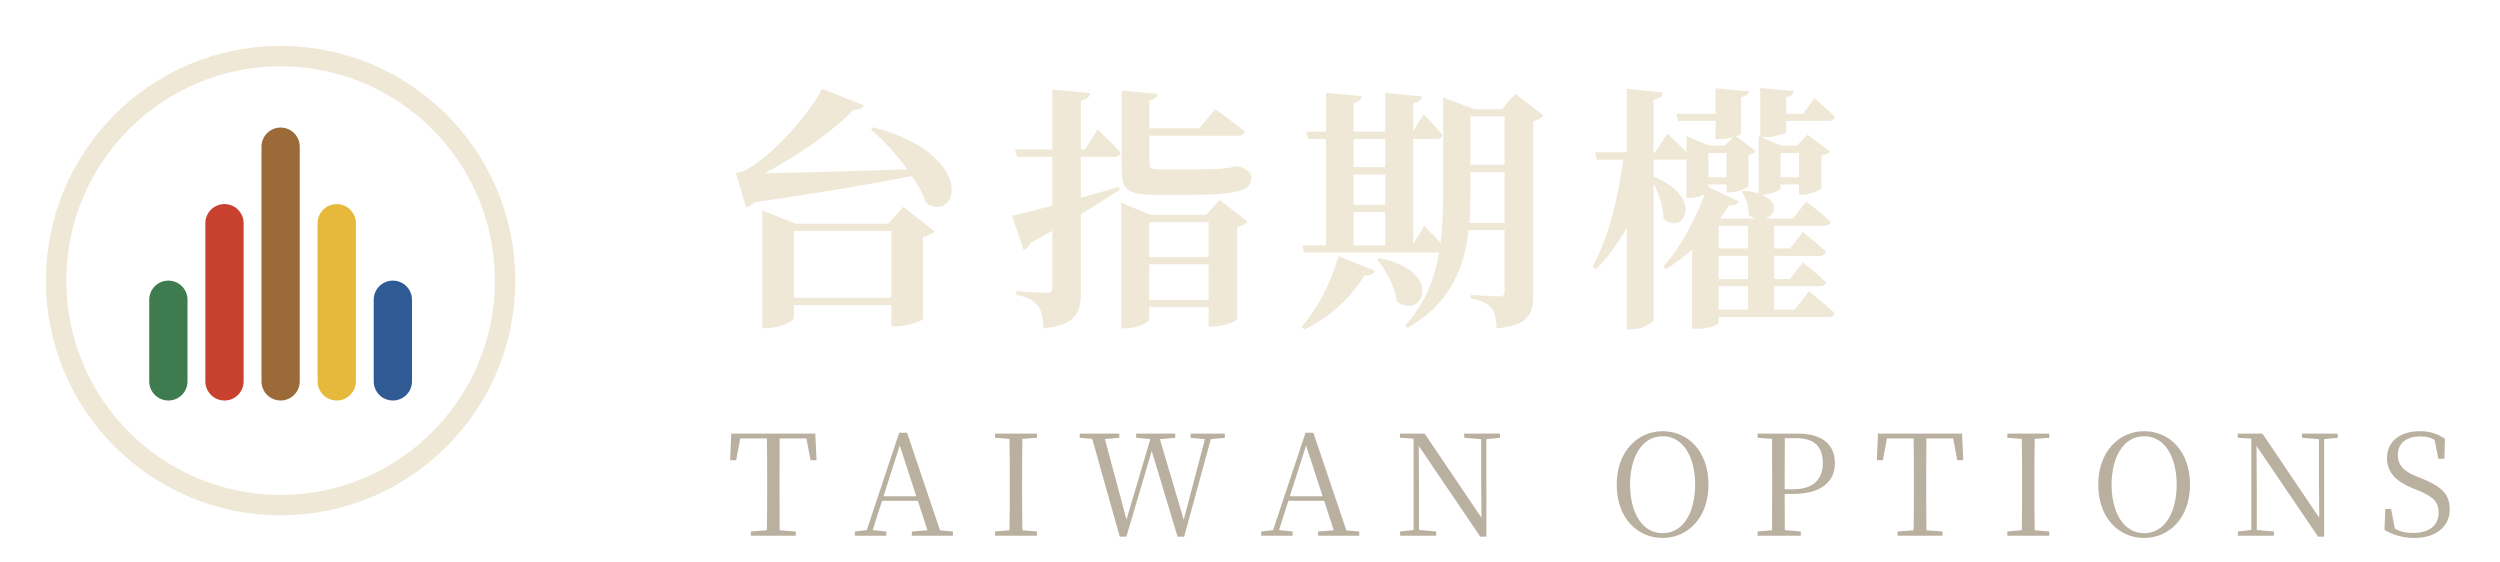
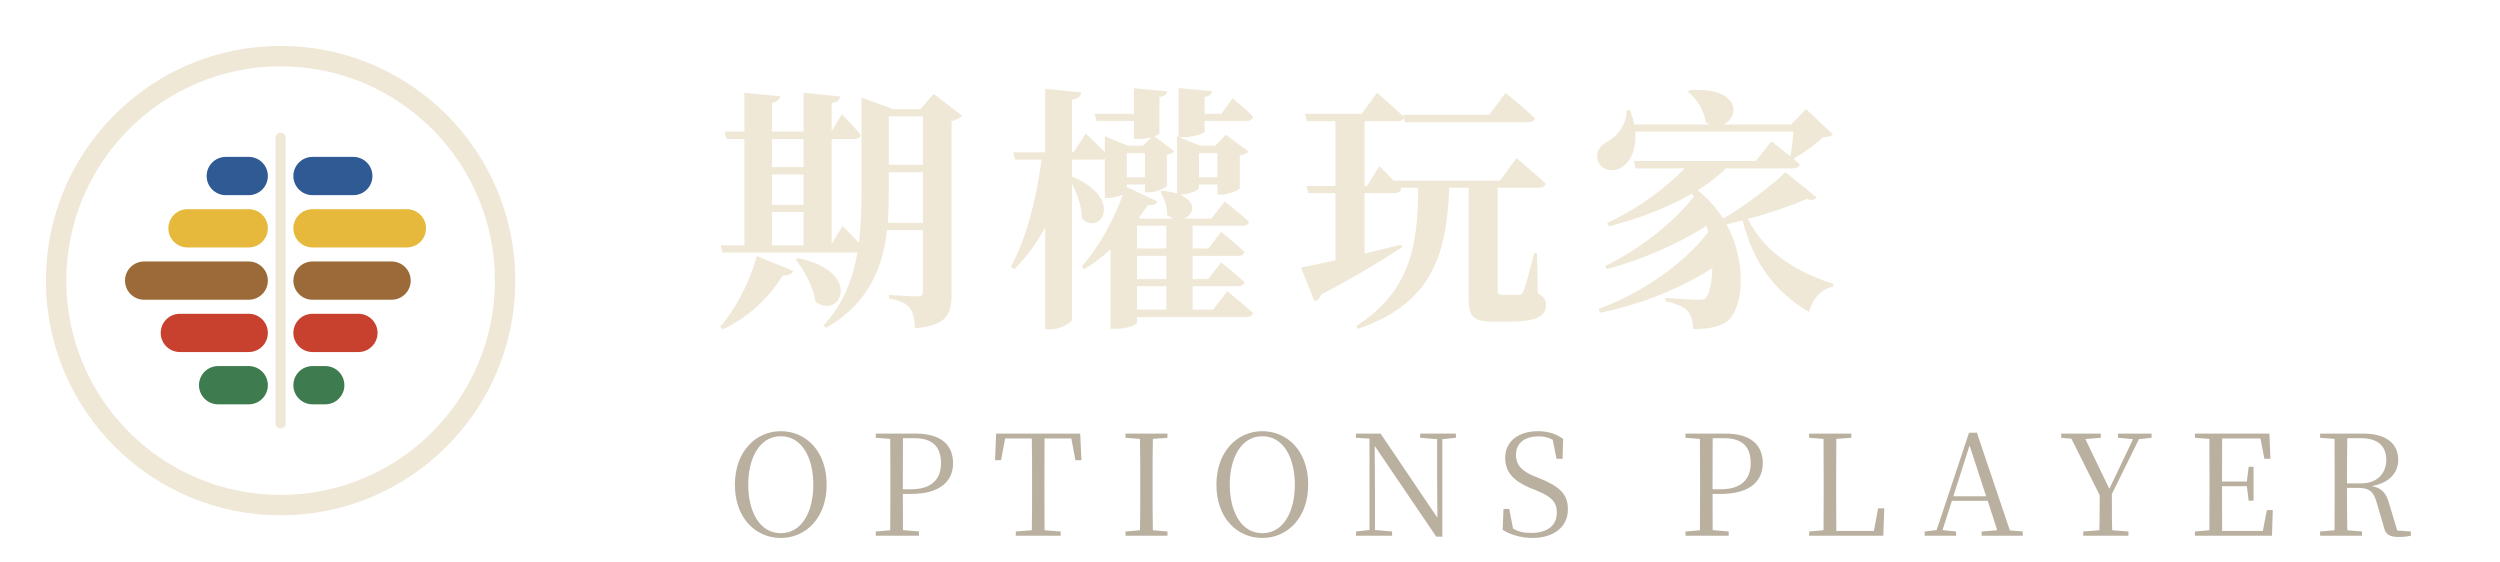
<svg xmlns="http://www.w3.org/2000/svg" viewBox="16 16 196 44" width="392" height="88">
  <svg x="18.0" y="18.0" width="40" height="40" viewBox="0 0 400 400">
    <circle cx="200" cy="200" r="176" fill="none" stroke="#EFE8D6" stroke-width="16" />
-     <rect x="97" y="200" width="30" height="94" rx="15" fill="#3E7B4F" />
-     <rect x="141" y="140" width="30" height="154" rx="15" fill="#C8402E" />
-     <rect x="185" y="80" width="30" height="214" rx="15" fill="#9C6A38" />
-     <rect x="229" y="140" width="30" height="154" rx="15" fill="#E6B93C" />
-     <rect x="273" y="200" width="30" height="94" rx="15" fill="#2F5A93" />
+     <line x1="200" y1="88" x2="200" y2="312" stroke="#EFE8D6" stroke-width="8" stroke-linecap="round" />
+     <rect x="142" y="103" width="48" height="30" rx="15" fill="#2F5A93" />
+     <rect x="210" y="103" width="62" height="30" rx="15" fill="#2F5A93" />
+     <rect x="112" y="144" width="78" height="30" rx="15" fill="#E6B93C" />
+     <rect x="210" y="144" width="104" height="30" rx="15" fill="#E6B93C" />
+     <rect x="78" y="185" width="112" height="30" rx="15" fill="#9C6A38" />
+     <rect x="210" y="185" width="92" height="30" rx="15" fill="#9C6A38" />
+     <rect x="106" y="226" width="84" height="30" rx="15" fill="#C8402E" />
+     <rect x="210" y="226" width="66" height="30" rx="15" fill="#C8402E" />
+     <rect x="136" y="267" width="54" height="30" rx="15" fill="#3E7B4F" />
+     <rect x="210" y="267" width="40" height="30" rx="15" fill="#3E7B4F" />
  </svg>
-   <path d="M84.46 25.98 84.28 26.14C85.24 26.98 86.28 28.1 87.14 29.28C82.78 29.42 78.6 29.54 75.94 29.58C78.48 28.26 81.4 26.22 82.92 24.6C83.36 24.64 83.62 24.46 83.72 24.26L80.46 22.96C79.5 24.86 76.54 28.24 74.52 29.3C74.24 29.46 73.7 29.56 73.7 29.56L74.5 32.28C74.72 32.22 74.92 32.08 75.12 31.86C80.32 31.12 84.58 30.38 87.5 29.8C87.98 30.52 88.38 31.24 88.62 31.94C91.18 33.5 92.56 28.08 84.46 25.98ZM85.88 39.34H78.24V34.1H85.88ZM78.24 40.92V39.92H85.88V41.58H86.28C87.1 41.58 88.32 41.14 88.36 41.02V34.58C88.84 34.48 89.12 34.28 89.26 34.12L86.82 32.22L85.64 33.54H78.38L75.76 32.5V41.72H76.12C77.14 41.72 78.24 41.18 78.24 40.92Z M106.74 23.36 103.94 23.1V29.34C103.94 30.92 104.48 31.28 106.68 31.28H109.24C113.2 31.28 114.1 30.88 114.1 29.96C114.1 29.54 113.86 29.32 113.16 29.06L113.06 29.04H112.88C112.66 29.1 112.4 29.16 112.2 29.18C112.04 29.2 111.76 29.22 111.52 29.24C111.16 29.26 110.3 29.28 109.46 29.28H107.02C106.22 29.28 106.12 29.18 106.12 28.84V26.64H113.04C113.34 26.64 113.54 26.54 113.6 26.32C112.72 25.58 111.28 24.58 111.28 24.56L110.02 26.06H106.12V23.86C106.52 23.8 106.72 23.62 106.74 23.36ZM106.1 41.02V40.08H110.76V41.6H111.12C111.86 41.6 112.98 41.18 113.0 41.02V33.78C113.42 33.7 113.68 33.54 113.82 33.38L111.62 31.68L110.56 32.84H106.2L103.9 31.9V41.74H104.22C105.16 41.74 106.1 41.26 106.1 41.02ZM110.76 33.42V36.16H106.1V33.42ZM110.76 39.52H106.1V36.72H110.76ZM102.06 26.16 101.04 27.72H100.74V23.86C101.22 23.8 101.42 23.6 101.48 23.3L98.5 23.02V27.72H95.58L95.74 28.3H98.5V32.12C97.12 32.5 95.98 32.78 95.34 32.92L96.26 35.6C96.48 35.52 96.68 35.3 96.78 35.04L98.5 34.1V38.6C98.5 38.84 98.38 38.96 98.08 38.96C97.64 38.96 95.68 38.82 95.68 38.82V39.12C96.62 39.3 97.06 39.56 97.36 39.96C97.66 40.34 97.76 40.92 97.82 41.74C100.4 41.46 100.74 40.5 100.74 38.84V32.8C102.0 32.04 103.0 31.4 103.78 30.88L103.7 30.66L100.74 31.5V28.3H103.34C103.62 28.3 103.8 28.2 103.86 27.98C103.22 27.24 102.06 26.16 102.06 26.16Z M120.94 36.08C120.32 38.28 119.18 40.36 118.04 41.62L118.28 41.82C120.08 40.96 121.76 39.56 122.98 37.58C123.44 37.62 123.7 37.48 123.8 37.24ZM124.16 36.24 123.98 36.36C124.66 37.2 125.38 38.5 125.52 39.64C127.46 41.14 129.36 37.32 124.16 36.24ZM129.14 24.56V31.14C129.14 32.46 129.1 33.78 128.94 35.04C128.36 34.4 127.66 33.74 127.66 33.72L126.8 35.12V26.9H128.58C128.86 26.9 129.04 26.8 129.08 26.58C128.58 25.92 127.6 24.96 127.6 24.96L126.8 26.28V24.08C127.3 24.0 127.44 23.82 127.48 23.56L124.6 23.28V26.32H122.12V24.06C122.58 23.98 122.72 23.8 122.76 23.54L119.96 23.28V26.32H118.4L118.56 26.9H119.96V35.24H118.1L118.24 35.8H128.82C128.46 37.9 127.72 39.84 126.16 41.52L126.38 41.7C129.76 39.74 130.82 36.9 131.14 34.04H133.96V38.82C133.96 39.1 133.88 39.24 133.54 39.24C133.16 39.24 131.3 39.12 131.3 39.12V39.4C132.22 39.56 132.62 39.8 132.92 40.14C133.18 40.46 133.3 41.02 133.34 41.74C135.86 41.5 136.2 40.64 136.2 39.08V25.5C136.6 25.4 136.88 25.24 137.02 25.06L134.8 23.36L133.76 24.56H131.62L129.14 23.64ZM122.12 26.9H124.6V29.1H122.12ZM122.12 35.24V32.62H124.6V35.24ZM122.12 29.68H124.6V32.06H122.12ZM133.96 25.12V28.92H131.28V25.12ZM133.96 29.5V33.48H131.2C131.26 32.68 131.28 31.9 131.28 31.12V29.5Z M146.72 26.48 145.76 27.94H145.64V23.82C146.16 23.74 146.32 23.54 146.36 23.24L143.54 22.96V27.94H141.04L141.2 28.52H143.26C142.86 31.5 142.12 34.6 140.86 36.9L141.12 37.12C142.08 36.14 142.88 35.04 143.54 33.84V41.82H143.96C144.74 41.82 145.64 41.3 145.64 41.06V30.38C146.06 31.2 146.42 32.24 146.42 33.14C147.9 34.54 149.76 31.54 145.64 29.84V28.52H147.92C148.04 28.52 148.14 28.5 148.22 28.46V31.52H148.46C148.9 31.52 149.36 31.38 149.64 31.24C149.0 33.04 147.8 35.34 146.42 36.88L146.6 37.1C147.34 36.66 148.02 36.14 148.66 35.56V41.78H149.04C150.1 41.78 150.74 41.42 150.74 41.3V40.86H159.3C159.6 40.86 159.78 40.76 159.84 40.54C159.08 39.84 157.82 38.84 157.82 38.84L156.7 40.28H155.1V38.44H158.64C158.92 38.44 159.12 38.34 159.16 38.12C158.48 37.46 157.34 36.58 157.34 36.58L156.32 37.88H155.1V36.06H158.66C158.92 36.06 159.12 35.96 159.16 35.74C158.48 35.08 157.34 34.18 157.34 34.18L156.34 35.48H155.1V33.7H158.98C159.26 33.7 159.48 33.6 159.52 33.38C158.8 32.72 157.62 31.8 157.62 31.8L156.56 33.14H154.42C155.18 32.86 155.5 31.84 154.1 31.26H154.12C154.84 31.26 155.6 30.9 155.6 30.74V30.46H157.04V31.26H157.34C157.92 31.26 158.8 30.88 158.8 30.74V28.2C159.12 28.14 159.38 28.0 159.48 27.88L157.7 26.56L156.88 27.42H155.68L154.04 26.76H154.38C155.12 26.76 156.04 26.46 156.04 26.32V25.48H159.34C159.62 25.48 159.8 25.38 159.86 25.16C159.26 24.54 158.24 23.7 158.24 23.7L157.36 24.92H156.04V23.6C156.46 23.54 156.6 23.38 156.62 23.14L154.0 22.9V26.74L153.88 26.7V31.18C153.58 31.08 153.2 31.0 152.74 30.94L152.56 31.04C152.86 31.46 153.12 32.18 153.1 32.84C153.26 32.98 153.44 33.08 153.6 33.14H151.0L150.88 33.1C151.14 32.74 151.38 32.4 151.58 32.08C152.06 32.12 152.24 32.0 152.34 31.8L149.94 30.66V30.46H151.36V31.08H151.66C152.22 31.08 153.08 30.72 153.08 30.56V28.14C153.36 28.1 153.58 27.96 153.66 27.86L152.1 26.68C152.34 26.6 152.5 26.52 152.5 26.46V23.6C152.92 23.54 153.08 23.38 153.12 23.16L150.5 22.92V24.92H147.4L147.58 25.48H150.5V26.9H150.88C151.22 26.9 151.58 26.84 151.88 26.76L151.2 27.42H150.02L148.22 26.68V27.94C147.6 27.28 146.72 26.48 146.72 26.48ZM157.04 28.0V29.9H155.6V28.0ZM151.36 28.0V29.9H149.94V28.0ZM150.74 40.28V38.44H153.04V40.28ZM150.74 37.88V36.06H153.04V37.88ZM150.74 35.48V33.7H153.04V35.48Z" fill="#EFE8D6" />
-   <path d="M73.242 52.082H73.715L74.034 50.377H76.124C76.146 51.477 76.146 52.588 76.146 53.699V54.293C76.146 55.404 76.146 56.493 76.124 57.571L74.87 57.67V58.0H78.39V57.67L77.125 57.571C77.114 56.482 77.114 55.393 77.114 54.293V53.699C77.114 52.577 77.114 51.466 77.125 50.377H79.226L79.545 52.082H80.018L79.919 49.992H73.33Z M86.541 50.927 87.839 54.909H85.265ZM87.487 58.0H90.71V57.67L89.698 57.582L87.113 49.926H86.497L83.956 57.56L83.021 57.67V58.0H85.485V57.67L84.418 57.56L85.155 55.261H87.96L88.708 57.571L87.487 57.67Z M94.01 50.322 95.143 50.41C95.165 51.499 95.165 52.599 95.165 53.699V54.293C95.165 55.404 95.165 56.493 95.143 57.571L94.01 57.67V58.0H97.299V57.67L96.155 57.571C96.133 56.493 96.133 55.393 96.133 54.293V53.699C96.133 52.588 96.133 51.488 96.155 50.41L97.299 50.322V49.992H94.01Z M109.344 50.322 110.466 50.432 108.805 56.746 106.935 50.432 108.145 50.322V49.992H105.076V50.322L106.187 50.421L104.317 56.735L102.623 50.421L103.756 50.322V49.992H100.654V50.322L101.633 50.41L103.789 58.077H104.306L106.297 51.356L108.321 58.077H108.838L110.928 50.432L112.028 50.322V49.992H109.344Z M118.397 50.927 119.695 54.909H117.121ZM119.343 58.0H122.566V57.67L121.554 57.582L118.969 49.926H118.353L115.812 57.56L114.877 57.67V58.0H117.341V57.67L116.274 57.56L117.011 55.261H119.816L120.564 57.571L119.343 57.67Z M132.059 58.077H132.532V50.432L133.599 50.322V49.992H130.794V50.322L132.125 50.432V53.655L132.147 56.592L127.692 49.992H125.756V50.322L126.823 50.388V57.549L125.767 57.67V58.0H128.594V57.67L127.252 57.549V54.491L127.23 50.96Z  M146.348 58.176C148.306 58.176 149.945 56.614 149.945 53.996C149.945 51.345 148.306 49.805 146.348 49.805C144.401 49.805 142.751 51.389 142.751 53.996C142.751 56.647 144.401 58.176 146.348 58.176ZM146.348 57.802C144.676 57.802 143.796 56.075 143.796 53.996C143.796 51.928 144.676 50.201 146.348 50.201C148.031 50.201 148.9 51.928 148.9 53.996C148.9 56.075 148.031 57.802 146.348 57.802Z M153.795 50.322 154.928 50.41C154.939 51.499 154.939 52.599 154.939 53.699V54.293C154.939 55.404 154.939 56.493 154.928 57.571L153.795 57.67V58.0H157.183V57.67L155.929 57.56L155.918 54.722H156.578C158.888 54.722 159.856 53.677 159.856 52.324C159.856 50.883 158.921 49.992 156.908 49.992H153.795ZM155.918 54.359V53.699C155.918 52.566 155.918 51.455 155.929 50.355H156.831C158.261 50.355 158.91 51.037 158.91 52.313C158.91 53.523 158.228 54.359 156.556 54.359Z M163.145 52.082H163.618L163.937 50.377H166.027C166.049 51.477 166.049 52.588 166.049 53.699V54.293C166.049 55.404 166.049 56.493 166.027 57.571L164.773 57.67V58.0H168.293V57.67L167.028 57.571C167.017 56.482 167.017 55.393 167.017 54.293V53.699C167.017 52.577 167.017 51.466 167.028 50.377H169.129L169.448 52.082H169.921L169.822 49.992H163.233Z M173.375 50.322 174.508 50.41C174.53 51.499 174.53 52.599 174.53 53.699V54.293C174.53 55.404 174.53 56.493 174.508 57.571L173.375 57.67V58.0H176.664V57.67L175.52 57.571C175.498 56.493 175.498 55.393 175.498 54.293V53.699C175.498 52.588 175.498 51.488 175.52 50.41L176.664 50.322V49.992H173.375Z M184.1 58.176C186.058 58.176 187.697 56.614 187.697 53.996C187.697 51.345 186.058 49.805 184.1 49.805C182.153 49.805 180.503 51.389 180.503 53.996C180.503 56.647 182.153 58.176 184.1 58.176ZM184.1 57.802C182.428 57.802 181.548 56.075 181.548 53.996C181.548 51.928 182.428 50.201 184.1 50.201C185.783 50.201 186.652 51.928 186.652 53.996C186.652 56.075 185.783 57.802 184.1 57.802Z M197.74 58.077H198.213V50.432L199.28 50.322V49.992H196.475V50.322L197.806 50.432V53.655L197.828 56.592L193.373 49.992H191.437V50.322L192.504 50.388V57.549L191.448 57.67V58.0H194.275V57.67L192.933 57.549V54.491L192.911 50.96Z M205.264 58.176C206.947 58.176 208.058 57.318 208.058 55.943C208.058 54.821 207.541 54.205 205.869 53.512L205.374 53.314C204.505 52.951 203.988 52.489 203.988 51.664C203.988 50.696 204.725 50.212 205.759 50.212C206.199 50.212 206.529 50.289 206.87 50.487L207.167 51.972H207.64L207.684 50.41C207.145 50.025 206.54 49.805 205.704 49.805C204.285 49.805 203.141 50.52 203.141 51.906C203.141 53.028 203.823 53.721 205.132 54.271L205.605 54.458C206.804 54.953 207.189 55.382 207.189 56.185C207.189 57.241 206.397 57.78 205.198 57.78C204.626 57.78 204.219 57.703 203.757 57.439L203.46 55.899H203.009L202.943 57.538C203.482 57.89 204.351 58.176 205.264 58.176Z" fill="#B9B0A0" />
+   <path d="M75.34 36.08C74.72 38.28 73.58 40.36 72.44 41.62L72.68 41.82C74.48 40.96 76.16 39.56 77.38 37.58C77.84 37.62 78.1 37.48 78.2 37.24ZM78.56 36.24 78.38 36.36C79.06 37.2 79.78 38.5 79.92 39.64C81.86 41.14 83.76 37.32 78.56 36.24ZM83.54 24.56V31.14C83.54 32.46 83.5 33.78 83.34 35.04C82.76 34.4 82.06 33.74 82.06 33.72L81.2 35.12V26.9H82.98C83.26 26.9 83.44 26.8 83.48 26.58C82.98 25.92 82.0 24.96 82.0 24.96L81.2 26.28V24.08C81.7 24.0 81.84 23.82 81.88 23.56L79.0 23.28V26.32H76.52V24.06C76.98 23.98 77.12 23.8 77.16 23.54L74.36 23.28V26.32H72.8L72.96 26.9H74.36V35.24H72.5L72.64 35.8H83.22C82.86 37.9 82.12 39.84 80.56 41.52L80.78 41.7C84.16 39.74 85.22 36.9 85.54 34.04H88.36V38.82C88.36 39.1 88.28 39.24 87.94 39.24C87.56 39.24 85.7 39.12 85.7 39.12V39.4C86.62 39.56 87.02 39.8 87.32 40.14C87.58 40.46 87.7 41.02 87.74 41.74C90.26 41.5 90.6 40.64 90.6 39.08V25.5C91.0 25.4 91.28 25.24 91.42 25.06L89.2 23.36L88.16 24.56H86.02L83.54 23.64ZM76.52 26.9H79.0V29.1H76.52ZM76.52 35.24V32.62H79.0V35.24ZM76.52 29.68H79.0V32.06H76.52ZM88.36 25.12V28.92H85.68V25.12ZM88.36 29.5V33.48H85.6C85.66 32.68 85.68 31.9 85.68 31.12V29.5Z M101.12 26.48 100.16 27.94H100.04V23.82C100.56 23.74 100.72 23.54 100.76 23.24L97.94 22.96V27.94H95.44L95.6 28.52H97.66C97.26 31.5 96.52 34.6 95.26 36.9L95.52 37.12C96.48 36.14 97.28 35.04 97.94 33.84V41.82H98.36C99.14 41.82 100.04 41.3 100.04 41.06V30.38C100.46 31.2 100.82 32.24 100.82 33.14C102.3 34.54 104.16 31.54 100.04 29.84V28.52H102.32C102.44 28.52 102.54 28.5 102.62 28.46V31.52H102.86C103.3 31.52 103.76 31.38 104.04 31.24C103.4 33.04 102.2 35.34 100.82 36.88L101.0 37.1C101.74 36.66 102.42 36.14 103.06 35.56V41.78H103.44C104.5 41.78 105.14 41.42 105.14 41.3V40.86H113.7C114.0 40.86 114.18 40.76 114.24 40.54C113.48 39.84 112.22 38.84 112.22 38.84L111.1 40.28H109.5V38.44H113.04C113.32 38.44 113.52 38.34 113.56 38.12C112.88 37.46 111.74 36.58 111.74 36.58L110.72 37.88H109.5V36.06H113.06C113.32 36.06 113.52 35.96 113.56 35.74C112.88 35.08 111.74 34.18 111.74 34.18L110.74 35.48H109.5V33.7H113.38C113.66 33.7 113.88 33.6 113.92 33.38C113.2 32.72 112.02 31.8 112.02 31.8L110.96 33.14H108.82C109.58 32.86 109.9 31.84 108.5 31.26H108.52C109.24 31.26 110.0 30.9 110.0 30.74V30.46H111.44V31.26H111.74C112.32 31.26 113.2 30.88 113.2 30.74V28.2C113.52 28.14 113.78 28.0 113.88 27.88L112.1 26.56L111.28 27.42H110.08L108.44 26.76H108.78C109.52 26.76 110.44 26.46 110.44 26.32V25.48H113.74C114.02 25.48 114.2 25.38 114.26 25.16C113.66 24.54 112.64 23.7 112.64 23.7L111.76 24.92H110.44V23.6C110.86 23.54 111.0 23.38 111.02 23.14L108.4 22.9V26.74L108.28 26.7V31.18C107.98 31.08 107.6 31.0 107.14 30.94L106.96 31.04C107.26 31.46 107.52 32.18 107.5 32.84C107.66 32.98 107.84 33.08 108.0 33.14H105.4L105.28 33.1C105.54 32.74 105.78 32.4 105.98 32.08C106.46 32.12 106.64 32.0 106.74 31.8L104.34 30.66V30.46H105.76V31.08H106.06C106.62 31.08 107.48 30.72 107.48 30.56V28.14C107.76 28.1 107.98 27.96 108.06 27.86L106.5 26.68C106.74 26.6 106.9 26.52 106.9 26.46V23.6C107.32 23.54 107.48 23.38 107.52 23.16L104.9 22.92V24.92H101.8L101.98 25.48H104.9V26.9H105.28C105.62 26.9 105.98 26.84 106.28 26.76L105.6 27.42H104.42L102.62 26.68V27.94C102.0 27.28 101.12 26.48 101.12 26.48ZM111.44 28.0V29.9H110.0V28.0ZM105.76 28.0V29.9H104.34V28.0ZM105.14 40.28V38.44H107.44V40.28ZM105.14 37.88V36.06H107.44V37.88ZM105.14 35.48V33.7H107.44V35.48Z M118.0 36.98 119.06 39.62C119.3 39.56 119.5 39.34 119.6 39.08C122.54 37.54 124.58 36.26 125.92 35.38L125.86 35.18L122.98 35.88V31.14H125.34C125.6 31.14 125.8 31.04 125.86 30.82L125.78 30.72H127.18C127.18 35.32 126.52 38.86 122.34 41.56L122.46 41.78C128.26 39.8 129.42 36.0 129.62 30.72H131.14V39.32C131.14 40.74 131.42 41.22 133.06 41.22H134.22C136.48 41.22 137.2 40.78 137.2 39.94C137.2 39.54 137.1 39.28 136.56 39.0L136.5 35.84H136.28C135.94 37.12 135.62 38.48 135.42 38.86C135.32 39.06 135.24 39.12 135.08 39.12C134.96 39.12 134.74 39.12 134.46 39.12H133.8C133.46 39.12 133.4 39.02 133.42 38.76V30.72H136.62C136.92 30.72 137.12 30.62 137.18 30.4C136.34 29.6 134.9 28.4 134.9 28.4L133.6 30.16H125.26L124.14 29.02L123.18 30.58H122.98V25.5H125.56C125.82 25.5 126.0 25.42 126.06 25.24L126.14 25.58H135.78C136.06 25.58 136.28 25.48 136.34 25.26C135.48 24.46 134.04 23.28 134.04 23.28L132.76 25.0H126.0L126.02 25.12C125.24 24.36 123.96 23.28 123.96 23.28L122.76 24.92H118.3L118.46 25.5H120.7V30.58H118.42L118.58 31.14H120.7V36.4C119.52 36.66 118.58 36.88 118.0 36.98Z M154.88 27.08 153.66 28.62H144.08L144.24 29.2H148.08C146.6 30.74 144.38 32.4 142.0 33.48L142.16 33.74C144.5 33.14 146.78 32.26 148.66 31.18L148.8 31.42C147.26 33.4 144.44 35.64 141.86 36.84L141.98 37.1C144.74 36.36 147.74 35.04 149.78 33.7L149.92 34.2C148.04 36.68 144.64 39.02 141.32 40.22L141.46 40.52C144.64 39.88 147.88 38.56 150.24 37.02C150.22 38.04 150.06 38.88 149.78 39.3C149.68 39.48 149.48 39.5 149.2 39.5C148.72 39.5 147.4 39.42 146.56 39.36L146.58 39.6C147.36 39.8 148.02 40.06 148.26 40.32C148.56 40.66 148.72 41.12 148.74 41.8C150.16 41.8 151.16 41.56 151.68 40.92C152.72 39.64 152.88 36.4 151.36 33.58L152.62 33.28C153.52 36.8 155.26 38.92 157.82 40.46C158.14 39.36 158.8 38.66 159.72 38.48L159.74 38.26C157.0 37.38 154.34 35.86 153.04 33.16C154.78 32.7 156.46 32.12 157.64 31.6C158.1 31.74 158.28 31.66 158.42 31.48L155.98 29.5C154.92 30.52 152.92 32.06 151.1 33.14C150.58 32.34 149.92 31.56 149.1 30.92C149.94 30.38 150.7 29.82 151.32 29.2H156.56C156.84 29.2 157.06 29.1 157.1 28.88L156.6 28.44C157.38 28.02 158.36 27.3 158.92 26.76C159.34 26.74 159.54 26.7 159.7 26.54L157.6 24.56L156.42 25.76H151.1C152.38 25.24 152.52 22.82 148.48 23.06L148.32 23.18C149.0 23.7 149.62 24.68 149.72 25.58C149.84 25.66 149.96 25.72 150.08 25.76H144.12C144.06 25.4 143.94 25.04 143.8 24.64H143.52C143.56 25.72 142.78 26.72 142.06 27.08C141.46 27.38 141.04 27.94 141.28 28.64C141.56 29.38 142.5 29.52 143.14 29.12C143.82 28.68 144.32 27.72 144.2 26.32H156.6C156.56 26.94 156.46 27.72 156.38 28.26Z" fill="#EFE8D6" />
+   <path d="M77.213 58.176C79.171 58.176 80.81 56.614 80.81 53.996C80.81 51.345 79.171 49.805 77.213 49.805C75.266 49.805 73.616 51.389 73.616 53.996C73.616 56.647 75.266 58.176 77.213 58.176ZM77.213 57.802C75.541 57.802 74.661 56.075 74.661 53.996C74.661 51.928 75.541 50.201 77.213 50.201C78.896 50.201 79.765 51.928 79.765 53.996C79.765 56.075 78.896 57.802 77.213 57.802Z M84.66 50.322 85.793 50.41C85.804 51.499 85.804 52.599 85.804 53.699V54.293C85.804 55.404 85.804 56.493 85.793 57.571L84.66 57.67V58.0H88.048V57.67L86.794 57.56L86.783 54.722H87.443C89.753 54.722 90.721 53.677 90.721 52.324C90.721 50.883 89.786 49.992 87.773 49.992H84.66ZM86.783 54.359V53.699C86.783 52.566 86.783 51.455 86.794 50.355H87.696C89.126 50.355 89.775 51.037 89.775 52.313C89.775 53.523 89.093 54.359 87.421 54.359Z M94.01 52.082H94.483L94.802 50.377H96.892C96.914 51.477 96.914 52.588 96.914 53.699V54.293C96.914 55.404 96.914 56.493 96.892 57.571L95.638 57.67V58.0H99.158V57.67L97.893 57.571C97.882 56.482 97.882 55.393 97.882 54.293V53.699C97.882 52.577 97.882 51.466 97.893 50.377H99.994L100.313 52.082H100.786L100.687 49.992H94.098Z M104.24 50.322 105.373 50.41C105.395 51.499 105.395 52.599 105.395 53.699V54.293C105.395 55.404 105.395 56.493 105.373 57.571L104.24 57.67V58.0H107.529V57.67L106.385 57.571C106.363 56.493 106.363 55.393 106.363 54.293V53.699C106.363 52.588 106.363 51.488 106.385 50.41L107.529 50.322V49.992H104.24Z M114.965 58.176C116.923 58.176 118.562 56.614 118.562 53.996C118.562 51.345 116.923 49.805 114.965 49.805C113.018 49.805 111.368 51.389 111.368 53.996C111.368 56.647 113.018 58.176 114.965 58.176ZM114.965 57.802C113.293 57.802 112.413 56.075 112.413 53.996C112.413 51.928 113.293 50.201 114.965 50.201C116.648 50.201 117.517 51.928 117.517 53.996C117.517 56.075 116.648 57.802 114.965 57.802Z M128.605 58.077H129.078V50.432L130.145 50.322V49.992H127.34V50.322L128.671 50.432V53.655L128.693 56.592L124.238 49.992H122.302V50.322L123.369 50.388V57.549L122.313 57.67V58.0H125.14V57.67L123.798 57.549V54.491L123.776 50.96Z M136.129 58.176C137.812 58.176 138.923 57.318 138.923 55.943C138.923 54.821 138.406 54.205 136.734 53.512L136.239 53.314C135.37 52.951 134.853 52.489 134.853 51.664C134.853 50.696 135.59 50.212 136.624 50.212C137.064 50.212 137.394 50.289 137.735 50.487L138.032 51.972H138.505L138.549 50.41C138.01 50.025 137.405 49.805 136.569 49.805C135.15 49.805 134.006 50.52 134.006 51.906C134.006 53.028 134.688 53.721 135.997 54.271L136.47 54.458C137.669 54.953 138.054 55.382 138.054 56.185C138.054 57.241 137.262 57.78 136.063 57.78C135.491 57.78 135.084 57.703 134.622 57.439L134.325 55.899H133.874L133.808 57.538C134.347 57.89 135.216 58.176 136.129 58.176Z  M148.141 50.322 149.274 50.41C149.285 51.499 149.285 52.599 149.285 53.699V54.293C149.285 55.404 149.285 56.493 149.274 57.571L148.141 57.67V58.0H151.529V57.67L150.275 57.56L150.264 54.722H150.924C153.234 54.722 154.202 53.677 154.202 52.324C154.202 50.883 153.267 49.992 151.254 49.992H148.141ZM150.264 54.359V53.699C150.264 52.566 150.264 51.455 150.275 50.355H151.177C152.607 50.355 153.256 51.037 153.256 52.313C153.256 53.523 152.574 54.359 150.902 54.359Z M157.832 50.322 158.965 50.41C158.976 51.488 158.976 52.599 158.976 53.699V54.381C158.976 55.415 158.976 56.493 158.965 57.571L157.832 57.67V58.0H163.651L163.728 55.855H163.244L162.914 57.626H159.966C159.955 56.526 159.955 55.426 159.955 54.48V53.842C159.955 52.61 159.955 51.499 159.966 50.41L161.143 50.322V49.992H157.832Z M170.416 50.927 171.714 54.909H169.14ZM171.362 58.0H174.585V57.67L173.573 57.582L170.988 49.926H170.372L167.831 57.56L166.896 57.67V58.0H169.36V57.67L168.293 57.56L169.03 55.261H171.835L172.583 57.571L171.362 57.67Z M182.054 50.322 183.231 50.432 181.372 54.326 179.491 50.421 180.701 50.322V49.992H177.599V50.322L178.402 50.399L180.613 54.821C180.613 56.163 180.613 56.779 180.591 57.571L179.326 57.67V58.0H182.868V57.67L181.592 57.571C181.57 56.746 181.57 56.13 181.57 54.733L183.693 50.432L184.683 50.322V49.992H182.054Z M193.527 51.972H194L193.923 49.992H188.082V50.322L189.215 50.41C189.226 51.499 189.226 52.599 189.226 53.699V54.293C189.226 55.404 189.226 56.493 189.215 57.571L188.082 57.67V58.0H194.121L194.187 55.987H193.725L193.406 57.626H190.216C190.205 56.537 190.205 55.415 190.205 54.117H192.152L192.295 55.25H192.68V52.599H192.295L192.152 53.754H190.205C190.205 52.555 190.205 51.444 190.216 50.377H193.219Z M197.894 50.322 199.027 50.41C199.038 51.499 199.038 52.599 199.038 53.699V54.293C199.038 55.404 199.038 56.493 199.027 57.571L197.894 57.67V58.0H201.183V57.67L200.028 57.571C200.006 56.504 200.006 55.415 200.006 54.249H200.842C201.821 54.249 202.107 54.579 202.36 55.492L202.91 57.373C203.031 57.89 203.328 58.099 204.065 58.099C204.472 58.099 204.758 58.055 205.011 58.0V57.67L203.944 57.593L203.328 55.547C203.097 54.7 202.789 54.271 201.942 54.106C203.328 53.875 204.021 53.05 204.021 52.06C204.021 50.729 203.02 49.992 201.26 49.992H197.894ZM200.028 50.355H201.117C202.459 50.355 203.086 51.004 203.086 52.071C203.086 53.094 202.371 53.897 201.139 53.897H200.006C200.006 52.544 200.006 51.433 200.028 50.355Z" fill="#B9B0A0" />
</svg>
